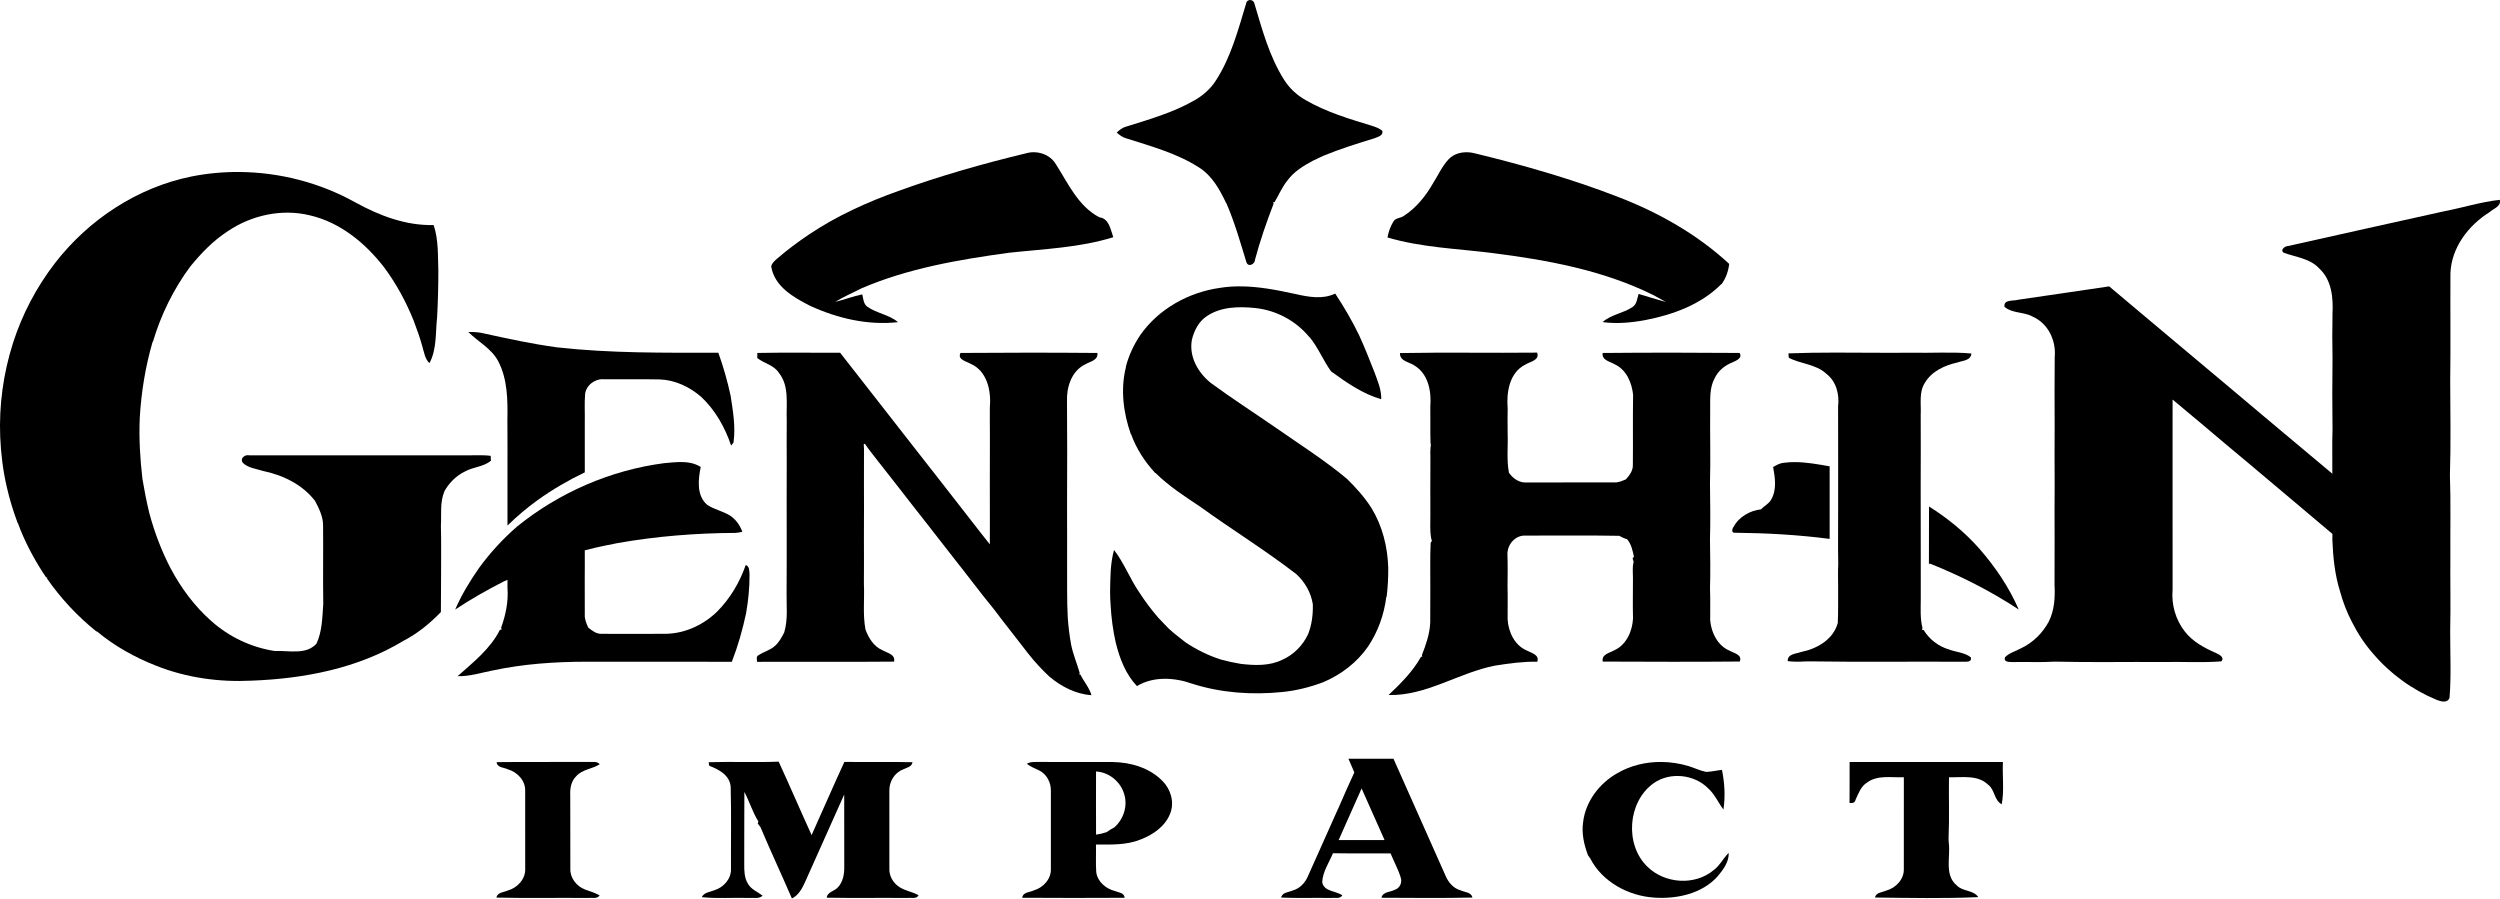
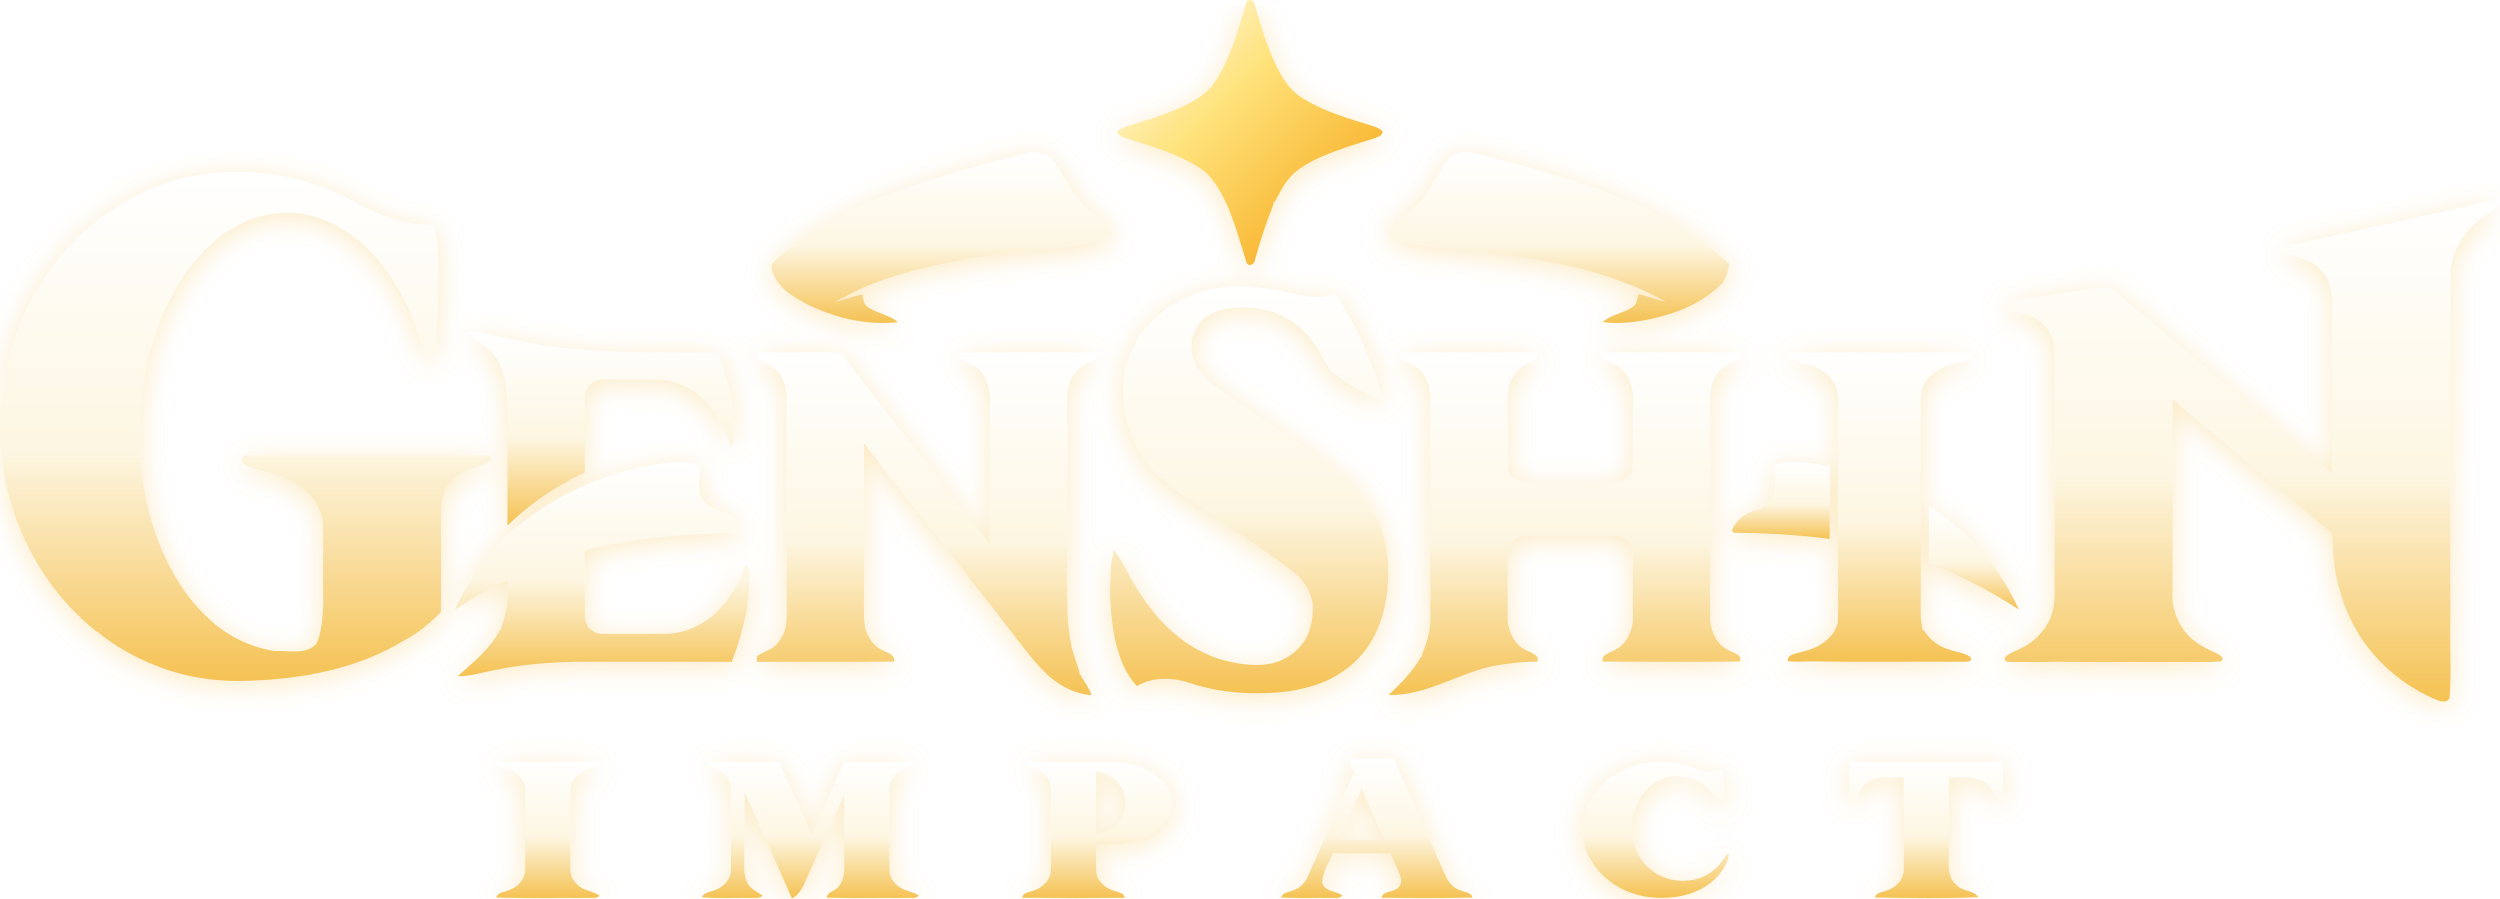
<svg xmlns="http://www.w3.org/2000/svg" version="1.1" viewBox="0 0 1120.9 402.85">
-   <path d="m463.85 68.253c-1.294-0.039-2.597 0.123-3.85 0.495-19.34 4.65-38.51 10.111-57.22 16.881-13.98 5-27.621 11.159-39.971 19.449-5.02 3.38-9.889 6.981-14.459 10.951-1.08 0.95-2.269 1.95-2.569 3.45 1.46 9.02 10.05 13.88 17.47 17.65 12.19 5.61 25.929 8.83 39.369 7.31-4-3.4-9.56-3.939-13.79-6.949-1.72-1.29-1.759-3.611-2.219-5.5-4.13 0.82-8.051 2.4-12.141 3.35 3.77-2.32 7.87-4.03 11.791-6.07 20.96-8.99 43.619-12.86 66.089-15.94 15.66-1.71 31.65-2.25 46.8-6.98-1.23-3.4-1.85-8.389-6.24-8.919-9.44-4.93-13.959-15.09-19.399-23.67-1.995-3.465-5.78-5.388-9.661-5.505z" />
-   <path d="m657.76 68.266c-2.998-0.046-5.994 0.836-8.139 3.022-3.03 3.16-4.79 7.24-7.11 10.89-3.32 5.78-7.609 11.141-13.289 14.741-1.46 0.96-3.68 0.78-4.55 2.53-1.3 2.14-2.131 4.561-2.581 7.011 15.17 4.52 31.07 4.999 46.68 6.949 24.76 3.12 49.8 7.66 72.36 18.81 1.91 1.04 3.86 2.079 5.77 3.149-4.11-1.06-8.15-2.4-12.22-3.58-0.67 2.04-0.741 4.61-2.741 5.89-4.17 2.81-9.619 3.331-13.399 6.741 6.42 0.86 12.929 0.26 19.269-0.93 12.34-2.4 24.92-6.99 33.93-16.09l0.11 0.04c1.98-2.67 3.06-5.82 3.46-9.11-14.44-13.37-31.899-23.18-50.209-30.19-20.61-7.95-41.89-14.04-63.33-19.27-1.284-0.369-2.649-0.581-4.012-0.602z" />
-   <path d="m560.57 0.001c-0.868-0.032-1.733 0.512-1.893 1.706-3.56 11.73-6.729 23.86-13.449 34.28-2.42 3.84-5.911 6.89-9.851 9.1-9.52 5.44-20.139 8.45-30.539 11.71-1.64 0.43-2.97 1.5-4.15 2.66 1.2 1 2.449 2.02 3.999 2.48 11.18 3.57 22.76 6.691 32.77 13.061 5.93 3.66 9.4 9.96 12.3 16.08h0.089c3.71 8.54 6.24 17.5 8.96 26.38 0.77 2.56 3.841 1.07 3.891-1.04 2.28-8.52 5.159-16.851 8.329-25.061l-0.22-0.589 0.69-0.201c1.88-3.22 3.36-6.69 5.72-9.62 2.89-3.99 7.17-6.59 11.43-8.88 1.55-0.74 3.12-1.48 4.69-2.21 7.45-3.09 15.159-5.47 22.859-7.84 1.52-0.67 4.051-1.13 3.611-3.34-1.4-1.17-3.14-1.79-4.84-2.32-10.12-3.09-20.39-6.15-29.59-11.48-3.95-2.24-7.351-5.401-9.731-9.261-6.52-10.34-9.709-22.27-13.169-33.86-0.17-1.115-1.041-1.724-1.909-1.756z" />
-   <path d="m107.16 77.111c-7.121-0.043-14.244 0.617-21.233 2.007-24.27 4.88-46.151 19.311-61.241 38.801-8.34 10.82-14.8 23.08-18.93 36.1-4.29 13.52-6.23 27.79-5.66 41.96 0.33 7.53 1.24 15.04 2.95 22.38 1.25 5.51 2.9 10.92 4.9 16.21l0.11 0.05c2.86 7.86 6.8 15.3 11.32 22.32 0.67 0.66 1.001 2.21 2.101 2.18l-0.5 0.12c6.18 8.98 13.72 17.001 22.2 23.861l0.29 0.01c7.91 6.57 17.02 11.66 26.59 15.4 13.54 5.38 28.25 7.409 42.76 6.669 23.57-0.88 47.75-5.51 68.12-17.89 6.24-3.22 11.86-7.8 16.74-12.87 0.03-5.02 0.029-10.04 0.079-15.05-0.01-7.88 0.131-15.759-0.069-23.629 0.3-5.15-0.511-10.51 1.569-15.4l-0.18 0.239c2.11-3.95 5.421-7.27 9.461-9.22 3.67-2.02 8.31-2.05 11.58-4.78-0.03-0.55-0.1-1.65-0.13-2.2-2.72-0.38-5.46-0.23-8.19-0.24-33.32 0.02-66.639-0.01-99.959 0.021-1.98-0.51-4.461 1.34-2.931 3.39 2.36 2.28 5.911 2.6 8.921 3.58 9 1.87 17.75 6.061 23.44 13.481 1.79 3.42 3.589 7.009 3.589 10.969 0.12 11.73-0.099 23.451 0.081 35.181-0.43 6.02-0.46 12.269-3.05 17.849-4.72 5.17-12.43 2.97-18.59 3.29-10.62-1.58-20.62-6.36-28.62-13.5-7.44-6.59-13.44-14.689-18.11-23.439-4.16-7.94-7.33-16.361-9.65-25.011-1.22-5.04-2.2-10.13-3.06-15.24-1.06-9.12-1.599-18.3-1.189-27.47 0.67-11.52 2.55-22.96 5.77-34.04l0.139-9e-3c3.59-12.09 9.23-23.57 16.74-33.71 4.86-5.94 10.241-11.55 16.711-15.75 10.65-7.23 24.26-10.271 36.87-7.191 13.61 3.13 24.9 12.441 33.29 23.281 5.45 7.31 9.819 15.37 13.229 23.81 1.5 3.94 2.921 7.91 4.021 11.99 0.76 2.49 1.089 5.331 3.119 7.191 3.35-6.26 2.65-13.661 3.42-20.511 0.38-6.88 0.551-13.77 0.561-20.65-0.25-6.93 0.129-14.09-2.111-20.75-12.44 0.32-24.25-4.2-35-10.09-15.884-8.884-34.069-13.588-52.267-13.698z" />
-   <path d="m211.68 148.84c-0.573-0.01-1.146-4e-3 -1.718 0.016 4.42 4.39 10.399 7.39 13.409 13.09 4.26 8.12 4.281 17.59 4.121 26.53 0.11 7.58 0.01 15.16 0.04 22.74 0.02 8.15 0 16.289 0 24.429 4.22-4.14 8.75-7.979 13.55-11.439 6.65-4.77 13.74-8.89 21.12-12.42-0.01-7.45-9e-3 -14.9-9e-3 -22.34 0.1-4.26-0.201-8.529 0.139-12.779 0.5-4 4.46-6.951 8.44-6.621 8.31 0.03 16.62-0.08 24.93 0.07 6.93 0.21 13.43 3.32 18.63 7.769 6.34 5.94 10.71 13.681 13.46 21.861 0.27-0.32 0.81-0.981 1.08-1.301 0.99-6.95-0.21-14.05-1.28-20.94-1.4-6.57-3.26-13.039-5.519-19.359-24.15 0.02-48.38 0.27-72.42-2.42-11.05-1.5-21.969-3.871-32.859-6.271-1.68-0.405-3.394-0.584-5.112-0.615z" />
-   <path d="m305.15 207.16c-2.469 8e-3 -4.972 0.304-7.348 0.501-24.07 3.13-47.22 13.21-66.06 28.5-6.33 5.53-12.06 11.741-17 18.551-4.09 5.87-7.82 12.02-10.67 18.59 6.95-4.61 14.21-8.73 21.64-12.53 0.6-0.27 1.21-0.54 1.83-0.8-0.01 1.21-0.01 2.42-0.01 3.64 0.48 6.14-0.82 12.169-2.87 17.899l0.28 0.671-0.829 0.249c-4.28 8.55-11.97 14.501-18.93 20.741 5.32 0.16 10.42-1.54 15.59-2.53 13.82-2.96 27.979-3.951 42.089-3.951 21.75 0.02 43.51-0.039 65.26 0.031 2.75-7.06 4.81-14.371 6.4-21.771 1-5.75 1.58-11.58 1.54-17.41-0.14-1.49 0.06-3.66-1.71-4.21-2.7 7.83-7.051 15.099-12.901 20.969-6.09 5.88-14.249 9.69-22.759 9.87-9.65 0.06-19.299 0.05-28.939 0.01-2.39 0.12-4.291-1.44-6.041-2.83-0.78-1.84-1.649-3.72-1.519-5.76-0.04-5.2 0.019-10.39-0.021-15.58 0.06-4.42 0.011-8.839 0.021-13.25 1.54-0.4 3.079-0.79 4.629-1.17 3.36-0.75 6.741-1.451 10.131-2.101 17.44-3.09 35.159-4.47 52.859-4.56 1.02-0.07 2.021-0.24 3.021-0.5-1.08-2.98-2.97-5.64-5.66-7.37-3.21-1.89-6.99-2.651-10.09-4.711-4.87-4.16-4.039-11.359-2.909-16.969-2.728-1.766-5.849-2.233-9.023-2.222z" />
-   <path d="m461.34 158.12c-10.232-1e-3 -20.464 0.041-30.694 0.126-1.54 3.02 2.749 3.77 4.589 4.89 7.35 3.2 9.239 12.101 8.569 19.351 0.03 4.56-0.049 9.12 0.031 13.68-0.01 12.31-0.07 24.619-0.021 36.929 0.03 3.66 0.01 7.321-0.01 10.98-1.53-1.94-3.059-3.89-4.589-5.83-5.95-7.75-12.06-15.39-18.02-23.13-3.71-4.71-7.4-9.439-11.08-14.159-3.41-4.37-6.829-8.721-10.219-13.091-7.72-9.92-15.49-19.79-23.21-29.71-12.37 0.05-24.751-0.149-37.121 0.091l-0.04 2.279c3.04 2.43 7.411 3.11 9.661 6.59 4.86 6.04 3.24 14.131 3.56 21.261-0.01 6.36-0.09 12.709-0.01 19.059-0.05 5.7 0.011 11.411-0.029 17.111 0.04 5.56-0.011 11.129 0.019 16.689-0.04 8.12 0.05 16.24-0.05 24.36-0.11 5.99 0.699 12.13-1.06 17.96-1.17 2.26-2.389 4.61-4.409 6.24-2.1 1.81-4.88 2.479-7.17 3.999-1.14 0.58-0.63 1.97-0.59 2.95 20.47-0.1 40.951 0.1 61.421-0.1 0.68-3.24-3.011-3.86-5.111-5.06-3.96-1.67-6.33-5.53-7.73-9.41-1.25-6.77-0.36-13.681-0.69-20.511 0.08-6.9 0.01-13.8 0.01-20.7 0.06-4.43-0.03-8.861 0.04-13.291-0.03-3.74-0.019-7.479-0.029-11.209 0.04-5.07-0.019-10.141 0.021-15.211l-0.12-2.039c0.13-0.06 0.38-0.191 0.5-0.261 2.02 2.98 4.33 5.75 6.52 8.6 2.54 3.21 5.031 6.461 7.581 9.661 4.66 5.98 9.29 11.979 14 17.919 3.93 5.09 7.879 10.17 11.859 15.22 6.03 7.56 11.79 15.371 17.94 22.831 5.01 6.71 10.29 13.209 15.36 19.869 2.88 3.67 6.05 7.111 9.47 10.291 5.31 4.49 11.86 7.88 18.88 8.35-0.96-3.37-3.38-6.031-4.89-9.141l-0.681-0.289 0.34-0.401c-1.24-4.35-3.06-8.539-3.92-12.999-0.69-3.91-1.199-7.86-1.469-11.82-0.44-7.92-0.23-15.861-0.3-23.791 0.04-8.79-0.011-17.58-0.021-26.38 0.11-8.21 0.06-41.59-0.029-46.9-0.25-6.38 2.04-13.69 8.2-16.62 2.15-1.28 5.84-1.799 5.44-5.099-10.23-0.09-20.463-0.135-30.696-0.136z" />
-   <path d="m555.47 128.39c-2.848 0.017-5.696 0.226-8.539 0.686-13.99 1.98-27.37 9.37-35.58 21.01-2.99 4.41-5.26 9.28-6.59 14.43l0.05 0.11c-2.48 9.91-1.17 20.45 2.2 29.99l0.11 0.021c2.34 6.49 6.14 12.39 10.83 17.44l0.151-0.01c5.96 5.9 13.09 10.52 20.03 15.13 14.22 10.28 29.19 19.5 43.09 30.22 3.87 3.58 6.599 8.3 7.399 13.54 0.11 4.54-0.429 9.09-2.099 13.33-2.33 5.01-6.38 9.181-11.43 11.451-5.81 2.92-12.48 2.659-18.76 1.919-2.99-0.49-5.949-1.139-8.859-1.929-5.73-1.8-11.12-4.5-16.09-7.83-1.72-1.34-3.42-2.68-5.09-4.05l-2.36-2.08c-1.53-1.57-3.05-3.14-4.55-4.74-3.13-3.62-6-7.45-8.6-11.47-4.18-6.07-6.781-13.14-11.291-18.98-1.72 6.14-1.669 12.59-1.77 18.91 0.04 1.93 0.04 3.869 0.23 5.799 0.31 5.69 1.06 11.36 2.32 16.92 1.75 7.03 4.419 14.081 9.489 19.411 7.41-4.49 16.831-3.881 24.741-1.081 12.98 4.16 26.85 5.101 40.37 3.741 6.28-0.61 12.43-2.17 18.34-4.38 8.01-3.36 15.15-8.801 20.13-15.961 4.48-6.66 7.26-14.43 8.229-22.38l0.13 0.081c0.57-4.37 0.75-8.781 0.73-13.181-0.29-9.36-2.639-18.73-7.579-26.75-3.06-4.82-6.9-9.06-10.96-13.04-10.05-8.4-21.161-15.4-31.881-22.9-9.73-6.72-19.689-13.11-29.209-20.13-5.69-4.6-9.75-11.71-8.42-19.23 0.98-4.14 3.019-8.21 6.659-10.62 6.33-4.32 14.46-4.439 21.81-3.669 9.39 0.99 18.25 5.739 24.23 13.059l0.1-9e-3c3.87 4.7 6.09 10.479 9.64 15.359 6.9 5.01 14.191 10.1 22.471 12.47 0.13-4.18-1.57-8.05-2.96-11.89-2.2-5.66-4.45-11.31-6.97-16.83-3.12-6.46-6.771-12.66-10.701-18.65-5.63 2.71-11.959 1.531-17.779 0.211-8.332-1.823-16.869-3.499-25.412-3.447z" />
-   <path d="m689.19 158.1c-20.5 0.22-41-0.189-61.49 0.201-0.19 3.75 4.3 3.969 6.64 5.689 6.08 3.75 7.489 11.551 6.96 18.161 0.08 5.49-0.089 10.979 0.091 16.479l0.149 0.63c-0.27 2.18-0.289 4.39-0.199 6.59-0.03 8.45-0.07 16.899-0.021 25.359-0.02 3.43-0.22 6.87 0.34 10.291l-0.081-0.661c0.1 0.44 0.301 1.31 0.401 1.75-0.13 0.18-0.39 0.56-0.53 0.75-0.34 6.88-0.081 13.78-0.151 20.67 0.01 5.02 4.5e-4 10.049-0.04 15.089-0.21 5.11-1.92 9.92-3.74 14.64l0.199 0.661-0.609 0.1c-3.69 6.62-9.08 11.96-14.53 17.12 16.97 0.42 31.44-10.019 47.71-13.179 6.27-1.02 12.579-1.851 18.959-1.75 1.12-3.15-2.73-3.96-4.79-5.06-5.39-2.35-8.179-8.311-8.499-13.931-0.03-4.97 0.099-9.939-0.041-14.899 0.07-4.86 0.12-9.731-0.05-14.581 0.1-4.23 3.54-8.23 7.95-8.08 14.06 0.02 28.12-0.159 42.17 0.101 1.11 0.6 2.251 1.19 3.501 1.5 1.95 2.23 2.51 5.09 3.11 7.9l-0.611 0.64c0.12 0.42 0.361 1.279 0.481 1.699-0.67 2.29-0.299 4.72-0.319 7.08 0.01 6.07-0.131 12.15 0.029 18.23-0.28 5.68-2.93 11.78-8.35 14.25-2.14 1.23-5.871 1.8-5.231 5.09 20.47 0.08 40.961 0.161 61.431-0.029 1.3-3.02-2.57-3.731-4.46-4.821-5.4-2.21-8.271-8.01-8.79-13.56 0-4.81 0.091-9.63-0.079-14.43 0.21-7.32 0.12-14.66-0.011-21.97 0.24-8.31 0.11-16.639 0-24.939 0.32-11.26-0.05-22.521 0.089-33.781 0.01-4.56-0.26-9.39 2.02-13.54 1.57-3.35 4.571-5.77 7.991-7.09 1.59-0.76 4.63-1.89 3.17-4.22-20.46-0.17-40.94-0.18-61.4 0.01-0.45 3.3 3.321 3.819 5.461 5.109 5.22 2.42 7.629 8.24 8.199 13.66-0.18 10.44 1.5e-4 20.89-0.11 31.33 0.12 2.59-1.45 4.721-3.1 6.551-1.65 0.68-3.32 1.48-5.14 1.39-13.04 0.02-26.07-1e-3 -39.11 9e-3 -3.39 0.35-6.37-1.669-8.21-4.359-1.12-5.85-0.35-11.839-0.58-17.739-0.01-2.06-0.019-4.111-0.04-6.151 0.03-1.66 0.03-3.32 0.05-4.97-0.61-7.15 0.75-15.979 7.83-19.569 2.1-1.37 6.66-1.941 5.38-5.421z" />
-   <path d="m804.93 207.19c-1.722-0.012-3.442 0.078-5.159 0.308-1.76 0.15-3.291 1.04-4.771 1.9 0.88 4.79 1.711 10.19-0.889 14.61-1.02 1.93-3.161 2.8-4.541 4.37-4.71 0.45-9.919 3.321-12.249 7.761-0.71 0.85-1.211 2.9 0.539 2.72 14.19 0.14 28.39 0.92 42.48 2.76-0.02-1.91-0.01-3.81 0-5.7 0-3.28-0.01-6.55 0-9.81 0-5.68-0.02-11.35 0-17.02-5.077-0.9-10.245-1.862-15.41-1.898z" />
-   <path d="m864.89 227.09c-0.02 8.69-0.051 17.38-0.041 26.07l0.3-0.541c13.95 5.58 27.41 12.4 39.97 20.66-4.34-9.97-10.49-19.09-17.64-27.25-6.53-7.41-14.249-13.699-22.589-18.939z" />
-   <path d="m822.44 158.09c-6.865 7e-3 -13.725 0.087-20.572 0.353 0.03 0.49 0.1 1.461 0.13 1.941 5.38 2.86 12.17 2.819 16.83 7.189 4.5 3.42 5.95 9.26 5.3 14.66 0.09 14.98-0.029 29.96 0.02 44.94 0.05 8.53-0.14 17.061 0.05 25.591-0.18 3.47-0.06 6.939-0.05 10.419-0.05 5.37 0.09 10.749-0.16 16.119-2 7.42-9.331 11.611-16.421 13.011-2.25 0.83-6.209 0.85-6.029 4.11 2.48 0.3 5 0.329 7.51 0.149 0.67-0.01 2.019-0.03 2.689-0.04 22.68 0.36 45.37 0.03 68.06 0.17 1.47-0.09 4.471 0.449 3.831-1.991-2.77-2.2-6.55-2.28-9.76-3.499-4.71-1.41-8.82-4.52-11.36-8.71l-0.779-0.16 0.239-0.76c-1.11-4.3-0.779-8.75-0.769-13.14-0.01-7.3-0.041-14.601-0.011-21.901-0.01-9.53 0.019-19.049-0.031-28.569 0.08-10.68 0.02-21.361 0.011-32.041 0.26-4.78-0.879-10.03 1.871-14.3 3.08-5.23 8.969-7.86 14.679-9.13 2.27-0.84 6.001-0.839 6.161-4.009-9.01-0.79-18.08-0.14-27.11-0.35-11.431 0.125-22.887-0.066-34.329-0.054z" />
-   <path d="m1120.8 89.599c-8.61 0.94-16.959 3.63-25.469 5.24-23.17 5.18-46.37 10.25-69.53 15.48-1.34-0.01-3.68 1.849-1.829 3.009 5.42 2.01 11.77 2.521 15.91 7.071 5.6 5.16 6.269 13.139 5.919 20.279-0.15 6.7-0.1 13.411 0.01 20.111-0.15 10.65-0.13 21.31 0 31.97-0.24 6.54-0.01 13.089-0.089 19.639-10.14-8.48-20.241-17.019-30.401-25.479-10.45-8.85-20.979-17.61-31.459-26.43-12.71-10.72-25.5-21.35-38.19-32.09-13.6 1.97-27.18 4.06-40.79 5.99-2.13 0.68-6.57-0.28-6.17 3.13 3.43 3.07 8.73 2.23 12.68 4.46 6.95 3.03 10.57 10.809 9.86 18.149-0.09 10.28-0.089 20.571-0.029 30.851-0.02 8.71-0.09 17.429 0 26.139-0.05 8.01-0.07 16.021-0.02 24.031-0.03 7.04-0.031 14.08-0.031 21.13 0.3 5.6-0.05 11.349-2.6 16.459-2.8 5.16-7.139 9.48-12.489 11.96-2.35 1.32-5.18 1.98-7.08 3.959-0.93 2.43 2.309 2.121 3.779 2.181 6.08-0.13 12.181 0.2 18.261-0.18h0.57c16.02 0.38 32.07 0.05 48.11 0.16 8.74-0.19 17.52 0.38 26.24-0.29 1.63-1.87-1.07-3.11-2.43-3.76-5.18-2.26-10.319-5-13.879-9.53-4.2-5.32-6.15-12.139-5.55-18.889 0.01-5.43-0.02-10.871 0-16.311 0.01-9.62-0.011-19.249-0.011-28.879 0.01-8.09 0.03-16.179 0-24.259 0.03-5.26-0.01-10.51 0.011-15.76 4.36 3.6 8.62 7.299 13 10.869 6.86 5.81 13.72 11.621 20.65 17.351 12.64 10.72 25.4 21.289 38.01 32.029 0 0.69-0.011 2.071-0.02 2.761 0.31 7.77 1.11 15.63 3.46 23.07 1.27 4.71 3.04 9.289 5.3 13.629 2.56 5.09 5.701 9.91 9.481 14.19 7.68 9.08 17.61 16.261 28.61 20.791 1.85 0.74 4.841 1.521 5.681-1.009 0.81-9.97 0.25-20.021 0.29-30.021 0.26-11.14-0.021-22.291 0.079-33.431-0.09-12.08 0.231-24.179-0.199-36.239 0.46-14.1 0.159-28.24 0.129-42.35 0.22-16.07 0-32.151 0.101-48.221 0.39-11.51 8.1-21.579 17.61-27.489 1.7-1.56 5.279-2.6 4.519-5.47z" />
-   <path d="m263.8 341.62c-13.71 0.1-27.421-0.079-41.121 0.091 0.18 2.53 3.241 2.33 5.001 3.22 4.21 1.18 7.9 5.001 7.79 9.551 0.03 11.69 0.02 23.38 0.01 35.07 0.17 4.6-3.511 8.529-7.781 9.709-1.82 0.86-4.69 0.72-5.12 3.19 13.74 0.32 27.49 0.02 41.24 0.16 1.67-0.24 3.941 0.581 5.04-1.169-2.1-1.16-4.4-1.831-6.63-2.651-3.73-1.45-6.66-5.149-6.51-9.249-0.06-11.01 0.029-22.021-0.041-33.031-0.16-3.03 0.39-6.27 2.66-8.47 2.74-3.14 7.22-3.209 10.55-5.389-1.28-1.52-3.399-0.861-5.089-1.031z" />
-   <path d="m349.12 341.49c-10.46 0.42-20.94-0.071-31.4 0.249l0.28 1.601c4.28 1.65 9.111 4.139 9.601 9.309 0.34 12.3 0.069 24.62 0.139 36.93 0.17 4.46-3.329 8.32-7.449 9.57-1.97 0.85-4.621 0.891-5.631 3.101 7.01 0.73 14.091 0.129 21.141 0.349 2.02-0.19 4.46 0.561 6.11-0.989-2.24-1.82-5.291-2.861-6.671-5.561-1.51-2.56-1.57-5.62-1.55-8.49 0.07-10.84-0.06-21.67 0.06-32.5 2.29 4.32 3.67 9.131 6.28 13.261l-0.29 0.899c0.31 0.41 0.92 1.231 1.23 1.641 4.51 10.74 9.49 21.279 14.09 31.989 2.92-1.43 4.54-4.38 5.83-7.22 5.87-13.13 11.709-26.28 17.619-39.4 0.03 10.77-0.019 21.54 0.021 32.31 0.08 3.4-0.58 7.13-3.12 9.58-1.57 1.52-4.46 1.85-4.769 4.37 12.05 0.22 24.11 0.01 36.16 0.12 1.67-0.27 4.03 0.65 5.07-1.2-3.06-1.79-6.85-2.059-9.59-4.409-2.19-1.8-3.61-4.561-3.52-7.411-0.03-11.7-0.039-23.4-9e-3 -35.09-0.09-4 2.289-8.039 6.089-9.479 1.6-0.86 3.99-1.101 4.29-3.281-10.18-0.22-20.371 0.011-30.551-0.129-5.01 10.89-9.77 21.89-14.689 32.81-4.99-10.94-9.73-22.01-14.77-32.93z" />
-   <path d="m464.41 341.63c-1.399-5e-3 -2.806 0.048-4.021 0.82 1.63 1.29 3.57 2.05 5.44 2.93 3.42 1.6 5.419 5.441 5.339 9.151 0.03 11.66 0.01 23.33 0 35 0.19 4.56-3.419 8.46-7.629 9.68-1.83 0.92-4.91 0.711-5.2 3.311 15.3 0.1 30.599 0.1 45.899 0.01-0.16-2.33-2.69-2.321-4.34-3.031-4.05-1.02-7.859-4.179-8.389-8.499-0.27-4.11-0.03-8.231-0.12-12.341 6.76 0 13.799 0.331 20.169-2.329 5.6-2.17 11.09-6.011 13.21-11.861 1.86-4.97 0.08-10.679-3.58-14.339-5.77-5.9-14.269-8.37-22.349-8.47-11.01-0.05-22.031 0.029-33.041-0.031-0.458 0.01-0.922 2e-3 -1.389 0zm27.009 4.27c5.83 0.33 11.011 4.55 12.621 10.14 1.67 5.28-0.28 11.291-4.4 14.911-1.24 0.61-2.371 1.381-3.501 2.161-1.54 0.52-3.11 0.889-4.71 1.119-0.05-9.45-0.03-18.89-0.01-28.33z" />
-   <path d="m604.58 340.19c0.89 2.03 1.79 4.07 2.65 6.13-2.36 5.11-4.66 10.24-6.87 15.41-0.44 0.97-0.89 1.93-1.33 2.9-4.27 9.49-8.44 19.02-12.73 28.5-1.26 2.83-3.591 5.25-6.621 6.1-1.86 0.86-4.719 0.749-5.259 3.209 7.45 0.32 14.92 0.04 22.37 0.17 1.68-0.24 3.96 0.591 5.06-1.169-2.89-2.08-8.271-1.631-9.021-5.881 0.2-4.7 3.061-8.749 4.811-12.999 8.61 0.14 17.22-0.011 25.84 0.079 1.48 3.65 3.45 7.12 4.57 10.91 0.74 2.23-0.509 4.8-2.799 5.44-2.01 1.07-5.291 0.79-5.851 3.53 13.6 0.05 27.211 0.219 40.811-0.091-0.59-2.45-3.461-2.36-5.331-3.23-3.36-0.91-5.67-3.79-6.91-6.91-7.71-17.37-15.46-34.73-23.19-52.1-6.74-0.01-13.47-0.01-20.2 0zm5.909 13.32c3.43 7.72 6.881 15.42 10.301 23.15h-20.6c3.42-7.72 6.849-15.44 10.299-23.15z" />
-   <path d="m744.75 341.63c-6.877-0.035-13.746 1.595-19.708 5.095-7.94 4.52-14.1 12.56-15.22 21.76-0.79 5.1 0.38 10.22 2.169 14.979 0.23 0.33 0.711 0.99 0.951 1.32 5.41 10.63 17.199 16.941 28.859 17.681 10.14 0.66 21.351-1.741 28.371-9.601 2.45-2.97 5.079-6.429 4.909-10.479-2.46 2.42-3.959 5.679-6.769 7.759-8.38 7.04-21.901 6.08-29.621-1.5-10.35-9.89-8.93-29.169 2.7-37.459 7.32-5.18 18.211-4.06 24.491 2.289 2.95 2.65 4.511 6.37 6.831 9.52 0.91-5.9 0.52-11.971-0.64-17.801-2.38 0.2-4.71 0.841-7.1 0.901-2.78-0.55-5.34-1.85-8.03-2.65-3.938-1.174-8.066-1.794-12.192-1.815z" />
-   <path d="m829.29 341.64c-0.02 6.13 0.029 12.251-0.031 18.381 1.2 0.12 2.401 9e-3 2.691-1.421 1.31-2.84 2.399-6.029 5.209-7.769 4.76-3.48 10.96-2.1 16.45-2.35-0.01 13.7 0.019 27.389-0.011 41.089 0.17 4.65-3.599 8.59-7.909 9.74-1.78 0.81-4.53 0.761-5.03 3.101 15.42 0.18 30.899 0.51 46.299-0.17-2.1-3.28-6.96-2.441-9.59-5.231-5.85-4.81-2.649-13.079-3.659-19.519-0.01-0.45-0.03-1.34-0.05-1.79 0.41-9.06 0.05-18.15 0.18-27.22 5.92 0.18 12.9-1.22 17.6 3.39 3.01 2.22 2.62 7.02 6.06 8.72 1.17-6.22 0.23-12.651 0.52-18.951-22.91-0.01-45.82 0.01-68.73 0z" />
+   <defs>
+     <linearGradient id="logoWhiteGold" x1="0%" y1="0%" x2="0%" y2="100%">
+       <stop offset="0%" stop-color="#ffffff" />
+       <stop offset="55%" stop-color="#fdf6e2" />
+       <stop offset="100%" stop-color="#f5c253" />
+     </linearGradient>
+     <linearGradient id="starGold" x1="0%" y1="0%" x2="100%" y2="100%">
+       <stop offset="0%" stop-color="#ffffff" />
+       <stop offset="40%" stop-color="#ffe27a" />
+       <stop offset="100%" stop-color="#f59e0b" />
+     </linearGradient>
+     <filter id="glow" x="-10%" y="-10%" width="120%" height="120%">
+       <feDropShadow dx="0" dy="2" stdDeviation="6" flood-color="#f5c253" flood-opacity="0.35" />
+     </filter>
+   </defs>
+   <g fill="url(#logoWhiteGold)" filter="url(#glow)">
+     <path d="m463.85 68.253c-1.294-0.039-2.597 0.123-3.85 0.495-19.34 4.65-38.51 10.111-57.22 16.881-13.98 5-27.621 11.159-39.971 19.449-5.02 3.38-9.889 6.981-14.459 10.951-1.08 0.95-2.269 1.95-2.569 3.45 1.46 9.02 10.05 13.88 17.47 17.65 12.19 5.61 25.929 8.83 39.369 7.31-4-3.4-9.56-3.939-13.79-6.949-1.72-1.29-1.759-3.611-2.219-5.5-4.13 0.82-8.051 2.4-12.141 3.35 3.77-2.32 7.87-4.03 11.791-6.07 20.96-8.99 43.619-12.86 66.089-15.94 15.66-1.71 31.65-2.25 46.8-6.98-1.23-3.4-1.85-8.389-6.24-8.919-9.44-4.93-13.959-15.09-19.399-23.67-1.995-3.465-5.78-5.388-9.661-5.505z" />
+     <path d="m657.76 68.266c-2.998-0.046-5.994 0.836-8.139 3.022-3.03 3.16-4.79 7.24-7.11 10.89-3.32 5.78-7.609 11.141-13.289 14.741-1.46 0.96-3.68 0.78-4.55 2.53-1.3 2.14-2.131 4.561-2.581 7.011 15.17 4.52 31.07 4.999 46.68 6.949 24.76 3.12 49.8 7.66 72.36 18.81 1.91 1.04 3.86 2.079 5.77 3.149-4.11-1.06-8.15-2.4-12.22-3.58-0.67 2.04-0.741 4.61-2.741 5.89-4.17 2.81-9.619 3.331-13.399 6.741 6.42 0.86 12.929 0.26 19.269-0.93 12.34-2.4 24.92-6.99 33.93-16.09l0.11 0.04c1.98-2.67 3.06-5.82 3.46-9.11-14.44-13.37-31.899-23.18-50.209-30.19-20.61-7.95-41.89-14.04-63.33-19.27-1.284-0.369-2.649-0.581-4.012-0.602z" />
+     <path fill="url(#starGold)" d="m560.57 0.001c-0.868-0.032-1.733 0.512-1.893 1.706-3.56 11.73-6.729 23.86-13.449 34.28-2.42 3.84-5.911 6.89-9.851 9.1-9.52 5.44-20.139 8.45-30.539 11.71-1.64 0.43-2.97 1.5-4.15 2.66 1.2 1 2.449 2.02 3.999 2.48 11.18 3.57 22.76 6.691 32.77 13.061 5.93 3.66 9.4 9.96 12.3 16.08h0.089c3.71 8.54 6.24 17.5 8.96 26.38 0.77 2.56 3.841 1.07 3.891-1.04 2.28-8.52 5.159-16.851 8.329-25.061l-0.22-0.589 0.69-0.201c1.88-3.22 3.36-6.69 5.72-9.62 2.89-3.99 7.17-6.59 11.43-8.88 1.55-0.74 3.12-1.48 4.69-2.21 7.45-3.09 15.159-5.47 22.859-7.84 1.52-0.67 4.051-1.13 3.611-3.34-1.4-1.17-3.14-1.79-4.84-2.32-10.12-3.09-20.39-6.15-29.59-11.48-3.95-2.24-7.351-5.401-9.731-9.261-6.52-10.34-9.709-22.27-13.169-33.86-0.17-1.115-1.041-1.724-1.909-1.756z" />
+     <path d="m107.16 77.111c-7.121-0.043-14.244 0.617-21.233 2.007-24.27 4.88-46.151 19.311-61.241 38.801-8.34 10.82-14.8 23.08-18.93 36.1-4.29 13.52-6.23 27.79-5.66 41.96 0.33 7.53 1.24 15.04 2.95 22.38 1.25 5.51 2.9 10.92 4.9 16.21l0.11 0.05c2.86 7.86 6.8 15.3 11.32 22.32 0.67 0.66 1.001 2.21 2.101 2.18l-0.5 0.12c6.18 8.98 13.72 17.001 22.2 23.861l0.29 0.01c7.91 6.57 17.02 11.66 26.59 15.4 13.54 5.38 28.25 7.409 42.76 6.669 23.57-0.88 47.75-5.51 68.12-17.89 6.24-3.22 11.86-7.8 16.74-12.87 0.03-5.02 0.029-10.04 0.079-15.05-0.01-7.88 0.131-15.759-0.069-23.629 0.3-5.15-0.511-10.51 1.569-15.4l-0.18 0.239c2.11-3.95 5.421-7.27 9.461-9.22 3.67-2.02 8.31-2.05 11.58-4.78-0.03-0.55-0.1-1.65-0.13-2.2-2.72-0.38-5.46-0.23-8.19-0.24-33.32 0.02-66.639-0.01-99.959 0.021-1.98-0.51-4.461 1.34-2.931 3.39 2.36 2.28 5.911 2.6 8.921 3.58 9 1.87 17.75 6.061 23.44 13.481 1.79 3.42 3.589 7.009 3.589 10.969 0.12 11.73-0.099 23.451 0.081 35.181-0.43 6.02-0.46 12.269-3.05 17.849-4.72 5.17-12.43 2.97-18.59 3.29-10.62-1.58-20.62-6.36-28.62-13.5-7.44-6.59-13.44-14.689-18.11-23.439-4.16-7.94-7.33-16.361-9.65-25.011-1.22-5.04-2.2-10.13-3.06-15.24-1.06-9.12-1.599-18.3-1.189-27.47 0.67-11.52 2.55-22.96 5.77-34.04l0.139-9e-3c3.59-12.09 9.23-23.57 16.74-33.71 4.86-5.94 10.241-11.55 16.711-15.75 10.65-7.23 24.26-10.271 36.87-7.191 13.61 3.13 24.9 12.441 33.29 23.281 5.45 7.31 9.819 15.37 13.229 23.81 1.5 3.94 2.921 7.91 4.021 11.99 0.76 2.49 1.089 5.331 3.119 7.191 3.35-6.26 2.65-13.661 3.42-20.511 0.38-6.88 0.551-13.77 0.561-20.65-0.25-6.93 0.129-14.09-2.111-20.75-12.44 0.32-24.25-4.2-35-10.09-15.884-8.884-34.069-13.588-52.267-13.698z" />
+     <path d="m211.68 148.84c-0.573-0.01-1.146-4e-3 -1.718 0.016 4.42 4.39 10.399 7.39 13.409 13.09 4.26 8.12 4.281 17.59 4.121 26.53 0.11 7.58 0.01 15.16 0.04 22.74 0.02 8.15 0 16.289 0 24.429 4.22-4.14 8.75-7.979 13.55-11.439 6.65-4.77 13.74-8.89 21.12-12.42-0.01-7.45-9e-3 -14.9-9e-3 -22.34 0.1-4.26-0.201-8.529 0.139-12.779 0.5-4 4.46-6.951 8.44-6.621 8.31 0.03 16.62-0.08 24.93 0.07 6.93 0.21 13.43 3.32 18.63 7.769 6.34 5.94 10.71 13.681 13.46 21.861 0.27-0.32 0.81-0.981 1.08-1.301 0.99-6.95-0.21-14.05-1.28-20.94-1.4-6.57-3.26-13.039-5.519-19.359-24.15 0.02-48.38 0.27-72.42-2.42-11.05-1.5-21.969-3.871-32.859-6.271-1.68-0.405-3.394-0.584-5.112-0.615z" />
+     <path d="m305.15 207.16c-2.469 8e-3 -4.972 0.304-7.348 0.501-24.07 3.13-47.22 13.21-66.06 28.5-6.33 5.53-12.06 11.741-17 18.551-4.09 5.87-7.82 12.02-10.67 18.59 6.95-4.61 14.21-8.73 21.64-12.53 0.6-0.27 1.21-0.54 1.83-0.8-0.01 1.21-0.01 2.42-0.01 3.64 0.48 6.14-0.82 12.169-2.87 17.899l0.28 0.671-0.829 0.249c-4.28 8.55-11.97 14.501-18.93 20.741 5.32 0.16 10.42-1.54 15.59-2.53 13.82-2.96 27.979-3.951 42.089-3.951 21.75 0.02 43.51-0.039 65.26 0.031 2.75-7.06 4.81-14.371 6.4-21.771 1-5.75 1.58-11.58 1.54-17.41-0.14-1.49 0.06-3.66-1.71-4.21-2.7 7.83-7.051 15.099-12.901 20.969-6.09 5.88-14.249 9.69-22.759 9.87-9.65 0.06-19.299 0.05-28.939 0.01-2.39 0.12-4.291-1.44-6.041-2.83-0.78-1.84-1.649-3.72-1.519-5.76-0.04-5.2 0.019-10.39-0.021-15.58 0.06-4.42 0.011-8.839 0.021-13.25 1.54-0.4 3.079-0.79 4.629-1.17 3.36-0.75 6.741-1.451 10.131-2.101 17.44-3.09 35.159-4.47 52.859-4.56 1.02-0.07 2.021-0.24 3.021-0.5-1.08-2.98-2.97-5.64-5.66-7.37-3.21-1.89-6.99-2.651-10.09-4.711-4.87-4.16-4.039-11.359-2.909-16.969-2.728-1.766-5.849-2.233-9.023-2.222z" />
+     <path d="m461.34 158.12c-10.232-1e-3 -20.464 0.041-30.694 0.126-1.54 3.02 2.749 3.77 4.589 4.89 7.35 3.2 9.239 12.101 8.569 19.351 0.03 4.56-0.049 9.12 0.031 13.68-0.01 12.31-0.07 24.619-0.021 36.929 0.03 3.66 0.01 7.321-0.01 10.98-1.53-1.94-3.059-3.89-4.589-5.83-5.95-7.75-12.06-15.39-18.02-23.13-3.71-4.71-7.4-9.439-11.08-14.159-3.41-4.37-6.829-8.721-10.219-13.091-7.72-9.92-15.49-19.79-23.21-29.71-12.37 0.05-24.751-0.149-37.121 0.091l-0.04 2.279c3.04 2.43 7.411 3.11 9.661 6.59 4.86 6.04 3.24 14.131 3.56 21.261-0.01 6.36-0.09 12.709-0.01 19.059-0.05 5.7 0.011 11.411-0.029 17.111 0.04 5.56-0.011 11.129 0.019 16.689-0.04 8.12 0.05 16.24-0.05 24.36-0.11 5.99 0.699 12.13-1.06 17.96-1.17 2.26-2.389 4.61-4.409 6.24-2.1 1.81-4.88 2.479-7.17 3.999-1.14 0.58-0.63 1.97-0.59 2.95 20.47-0.1 40.951 0.1 61.421-0.1 0.68-3.24-3.011-3.86-5.111-5.06-3.96-1.67-6.33-5.53-7.73-9.41-1.25-6.77-0.36-13.681-0.69-20.511 0.08-6.9 0.01-13.8 0.01-20.7 0.06-4.43-0.03-8.861 0.04-13.291-0.03-3.74-0.019-7.479-0.029-11.209 0.04-5.07-0.019-10.141 0.021-15.211l-0.12-2.039c0.13-0.06 0.38-0.191 0.5-0.261 2.02 2.98 4.33 5.75 6.52 8.6 2.54 3.21 5.031 6.461 7.581 9.661 4.66 5.98 9.29 11.979 14 17.919 3.93 5.09 7.879 10.17 11.859 15.22 6.03 7.56 11.79 15.371 17.94 22.831 5.01 6.71 10.29 13.209 15.36 19.869 2.88 3.67 6.05 7.111 9.47 10.291 5.31 4.49 11.86 7.88 18.88 8.35-0.96-3.37-3.38-6.031-4.89-9.141l-0.681-0.289 0.34-0.401c-1.24-4.35-3.06-8.539-3.92-12.999-0.69-3.91-1.199-7.86-1.469-11.82-0.44-7.92-0.23-15.861-0.3-23.791 0.04-8.79-0.011-17.58-0.021-26.38 0.11-8.21 0.06-41.59-0.029-46.9-0.25-6.38 2.04-13.69 8.2-16.62 2.15-1.28 5.84-1.799 5.44-5.099-10.23-0.09-20.463-0.135-30.696-0.136z" />
+     <path d="m555.47 128.39c-2.848 0.017-5.696 0.226-8.539 0.686-13.99 1.98-27.37 9.37-35.58 21.01-2.99 4.41-5.26 9.28-6.59 14.43l0.05 0.11c-2.48 9.91-1.17 20.45 2.2 29.99l0.11 0.021c2.34 6.49 6.14 12.39 10.83 17.44l0.151-0.01c5.96 5.9 13.09 10.52 20.03 15.13 14.22 10.28 29.19 19.5 43.09 30.22 3.87 3.58 6.599 8.3 7.399 13.54 0.11 4.54-0.429 9.09-2.099 13.33-2.33 5.01-6.38 9.181-11.43 11.451-5.81 2.92-12.48 2.659-18.76 1.919-2.99-0.49-5.949-1.139-8.859-1.929-5.73-1.8-11.12-4.5-16.09-7.83-1.72-1.34-3.42-2.68-5.09-4.05l-2.36-2.08c-1.53-1.57-3.05-3.14-4.55-4.74-3.13-3.62-6-7.45-8.6-11.47-4.18-6.07-6.781-13.14-11.291-18.98-1.72 6.14-1.669 12.59-1.77 18.91 0.04 1.93 0.04 3.869 0.23 5.799 0.31 5.69 1.06 11.36 2.32 16.92 1.75 7.03 4.419 14.081 9.489 19.411 7.41-4.49 16.831-3.881 24.741-1.081 12.98 4.16 26.85 5.101 40.37 3.741 6.28-0.61 12.43-2.17 18.34-4.38 8.01-3.36 15.15-8.801 20.13-15.961 4.48-6.66 7.26-14.43 8.229-22.38l0.13 0.081c0.57-4.37 0.75-8.781 0.73-13.181-0.29-9.36-2.639-18.73-7.579-26.75-3.06-4.82-6.9-9.06-10.96-13.04-10.05-8.4-21.161-15.4-31.881-22.9-9.73-6.72-19.689-13.11-29.209-20.13-5.69-4.6-9.75-11.71-8.42-19.23 0.98-4.14 3.019-8.21 6.659-10.62 6.33-4.32 14.46-4.439 21.81-3.669 9.39 0.99 18.25 5.739 24.23 13.059l0.1-9e-3c3.87 4.7 6.09 10.479 9.64 15.359 6.9 5.01 14.191 10.1 22.471 12.47 0.13-4.18-1.57-8.05-2.96-11.89-2.2-5.66-4.45-11.31-6.97-16.83-3.12-6.46-6.771-12.66-10.701-18.65-5.63 2.71-11.959 1.531-17.779 0.211-8.332-1.823-16.869-3.499-25.412-3.447z" />
+     <path d="m689.19 158.1c-20.5 0.22-41-0.189-61.49 0.201-0.19 3.75 4.3 3.969 6.64 5.689 6.08 3.75 7.489 11.551 6.96 18.161 0.08 5.49-0.089 10.979 0.091 16.479l0.149 0.63c-0.27 2.18-0.289 4.39-0.199 6.59-0.03 8.45-0.07 16.899-0.021 25.359-0.02 3.43-0.22 6.87 0.34 10.291l-0.081-0.661c0.1 0.44 0.301 1.31 0.401 1.75-0.13 0.18-0.39 0.56-0.53 0.75-0.34 6.88-0.081 13.78-0.151 20.67 0.01 5.02 4.5e-4 10.049-0.04 15.089-0.21 5.11-1.92 9.92-3.74 14.64l0.199 0.661-0.609 0.1c-3.69 6.62-9.08 11.96-14.53 17.12 16.97 0.42 31.44-10.019 47.71-13.179 6.27-1.02 12.579-1.851 18.959-1.75 1.12-3.15-2.73-3.96-4.79-5.06-5.39-2.35-8.179-8.311-8.499-13.931-0.03-4.97 0.099-9.939-0.041-14.899 0.07-4.86 0.12-9.731-0.05-14.581 0.1-4.23 3.54-8.23 7.95-8.08 14.06 0.02 28.12-0.159 42.17 0.101 1.11 0.6 2.251 1.19 3.501 1.5 1.95 2.23 2.51 5.09 3.11 7.9l-0.611 0.64c0.12 0.42 0.361 1.279 0.481 1.699-0.67 2.29-0.299 4.72-0.319 7.08 0.01 6.07-0.131 12.15 0.029 18.23-0.28 5.68-2.93 11.78-8.35 14.25-2.14 1.23-5.871 1.8-5.231 5.09 20.47 0.08 40.961 0.161 61.431-0.029 1.3-3.02-2.57-3.731-4.46-4.821-5.4-2.21-8.271-8.01-8.79-13.56 0-4.81 0.091-9.63-0.079-14.43 0.21-7.32 0.12-14.66-0.011-21.97 0.24-8.31 0.11-16.639 0-24.939 0.32-11.26-0.05-22.521 0.089-33.781 0.01-4.56-0.26-9.39 2.02-13.54 1.57-3.35 4.571-5.77 7.991-7.09 1.59-0.76 4.63-1.89 3.17-4.22-20.46-0.17-40.94-0.18-61.4 0.01-0.45 3.3 3.321 3.819 5.461 5.109 5.22 2.42 7.629 8.24 8.199 13.66-0.18 10.44 1.5e-4 20.89-0.11 31.33 0.12 2.59-1.45 4.721-3.1 6.551-1.65 0.68-3.32 1.48-5.14 1.39-13.04 0.02-26.07-1e-3 -39.11 9e-3 -3.39 0.35-6.37-1.669-8.21-4.359-1.12-5.85-0.35-11.839-0.58-17.739-0.01-2.06-0.019-4.111-0.04-6.151 0.03-1.66 0.03-3.32 0.05-4.97-0.61-7.15 0.75-15.979 7.83-19.569 2.1-1.37 6.66-1.941 5.38-5.421z" />
+     <path d="m804.93 207.19c-1.722-0.012-3.442 0.078-5.159 0.308-1.76 0.15-3.291 1.04-4.771 1.9 0.88 4.79 1.711 10.19-0.889 14.61-1.02 1.93-3.161 2.8-4.541 4.37-4.71 0.45-9.919 3.321-12.249 7.761-0.71 0.85-1.211 2.9 0.539 2.72 14.19 0.14 28.39 0.92 42.48 2.76-0.02-1.91-0.01-3.81 0-5.7 0-3.28-0.01-6.55 0-9.81 0-5.68-0.02-11.35 0-17.02-5.077-0.9-10.245-1.862-15.41-1.898z" />
+     <path d="m864.89 227.09c-0.02 8.69-0.051 17.38-0.041 26.07l0.3-0.541c13.95 5.58 27.41 12.4 39.97 20.66-4.34-9.97-10.49-19.09-17.64-27.25-6.53-7.41-14.249-13.699-22.589-18.939z" />
+     <path d="m822.44 158.09c-6.865 7e-3 -13.725 0.087-20.572 0.353 0.03 0.49 0.1 1.461 0.13 1.941 5.38 2.86 12.17 2.819 16.83 7.189 4.5 3.42 5.95 9.26 5.3 14.66 0.09 14.98-0.029 29.96 0.02 44.94 0.05 8.53-0.14 17.061 0.05 25.591-0.18 3.47-0.06 6.939-0.05 10.419-0.05 5.37 0.09 10.749-0.16 16.119-2 7.42-9.331 11.611-16.421 13.011-2.25 0.83-6.209 0.85-6.029 4.11 2.48 0.3 5 0.329 7.51 0.149 0.67-0.01 2.019-0.03 2.689-0.04 22.68 0.36 45.37 0.03 68.06 0.17 1.47-0.09 4.471 0.449 3.831-1.991-2.77-2.2-6.55-2.28-9.76-3.499-4.71-1.41-8.82-4.52-11.36-8.71l-0.779-0.16 0.239-0.76c-1.11-4.3-0.779-8.75-0.769-13.14-0.01-7.3-0.041-14.601-0.011-21.901-0.01-9.53 0.019-19.049-0.031-28.569 0.08-10.68 0.02-21.361 0.011-32.041 0.26-4.78-0.879-10.03 1.871-14.3 3.08-5.23 8.969-7.86 14.679-9.13 2.27-0.84 6.001-0.839 6.161-4.009-9.01-0.79-18.08-0.14-27.11-0.35-11.431 0.125-22.887-0.066-34.329-0.054z" />
+     <path d="m1120.8 89.599c-8.61 0.94-16.959 3.63-25.469 5.24-23.17 5.18-46.37 10.25-69.53 15.48-1.34-0.01-3.68 1.849-1.829 3.009 5.42 2.01 11.77 2.521 15.91 7.071 5.6 5.16 6.269 13.139 5.919 20.279-0.15 6.7-0.1 13.411 0.01 20.111-0.15 10.65-0.13 21.31 0 31.97-0.24 6.54-0.01 13.089-0.089 19.639-10.14-8.48-20.241-17.019-30.401-25.479-10.45-8.85-20.979-17.61-31.459-26.43-12.71-10.72-25.5-21.35-38.19-32.09-13.6 1.97-27.18 4.06-40.79 5.99-2.13 0.68-6.57-0.28-6.17 3.13 3.43 3.07 8.73 2.23 12.68 4.46 6.95 3.03 10.57 10.809 9.86 18.149-0.09 10.28-0.089 20.571-0.029 30.851-0.02 8.71-0.09 17.429 0 26.139-0.05 8.01-0.07 16.021-0.02 24.031-0.03 7.04-0.031 14.08-0.031 21.13 0.3 5.6-0.05 11.349-2.6 16.459-2.8 5.16-7.139 9.48-12.489 11.96-2.35 1.32-5.18 1.98-7.08 3.959-0.93 2.43 2.309 2.121 3.779 2.181 6.08-0.13 12.181 0.2 18.261-0.18h0.57c16.02 0.38 32.07 0.05 48.11 0.16 8.74-0.19 17.52 0.38 26.24-0.29 1.63-1.87-1.07-3.11-2.43-3.76-5.18-2.26-10.319-5-13.879-9.53-4.2-5.32-6.15-12.139-5.55-18.889 0.01-5.43-0.02-10.871 0-16.311 0.01-9.62-0.011-19.249-0.011-28.879 0.01-8.09 0.03-16.179 0-24.259 0.03-5.26-0.01-10.51 0.011-15.76 4.36 3.6 8.62 7.299 13 10.869 6.86 5.81 13.72 11.621 20.65 17.351 12.64 10.72 25.4 21.289 38.01 32.029 0 0.69-0.011 2.071-0.02 2.761 0.31 7.77 1.11 15.63 3.46 23.07 1.27 4.71 3.04 9.289 5.3 13.629 2.56 5.09 5.701 9.91 9.481 14.19 7.68 9.08 17.61 16.261 28.61 20.791 1.85 0.74 4.841 1.521 5.681-1.009 0.81-9.97 0.25-20.021 0.29-30.021 0.26-11.14-0.021-22.291 0.079-33.431-0.09-12.08 0.231-24.179-0.199-36.239 0.46-14.1 0.159-28.24 0.129-42.35 0.22-16.07 0-32.151 0.101-48.221 0.39-11.51 8.1-21.579 17.61-27.489 1.7-1.56 5.279-2.6 4.519-5.47z" />
+     <path d="m263.8 341.62c-13.71 0.1-27.421-0.079-41.121 0.091 0.18 2.53 3.241 2.33 5.001 3.22 4.21 1.18 7.9 5.001 7.79 9.551 0.03 11.69 0.02 23.38 0.01 35.07 0.17 4.6-3.511 8.529-7.781 9.709-1.82 0.86-4.69 0.72-5.12 3.19 13.74 0.32 27.49 0.02 41.24 0.16 1.67-0.24 3.941 0.581 5.04-1.169-2.1-1.16-4.4-1.831-6.63-2.651-3.73-1.45-6.66-5.149-6.51-9.249-0.06-11.01 0.029-22.021-0.041-33.031-0.16-3.03 0.39-6.27 2.66-8.47 2.74-3.14 7.22-3.209 10.55-5.389-1.28-1.52-3.399-0.861-5.089-1.031z" />
+     <path d="m349.12 341.49c-10.46 0.42-20.94-0.071-31.4 0.249l0.28 1.601c4.28 1.65 9.111 4.139 9.601 9.309 0.34 12.3 0.069 24.62 0.139 36.93 0.17 4.46-3.329 8.32-7.449 9.57-1.97 0.85-4.621 0.891-5.631 3.101 7.01 0.73 14.091 0.129 21.141 0.349 2.02-0.19 4.46 0.561 6.11-0.989-2.24-1.82-5.291-2.861-6.671-5.561-1.51-2.56-1.57-5.62-1.55-8.49 0.07-10.84-0.06-21.67 0.06-32.5 2.29 4.32 3.67 9.131 6.28 13.261l-0.29 0.899c0.31 0.41 0.92 1.231 1.23 1.641 4.51 10.74 9.49 21.279 14.09 31.989 2.92-1.43 4.54-4.38 5.83-7.22 5.87-13.13 11.709-26.28 17.619-39.4 0.03 10.77-0.019 21.54 0.021 32.31 0.08 3.4-0.58 7.13-3.12 9.58-1.57 1.52-4.46 1.85-4.769 4.37 12.05 0.22 24.11 0.01 36.16 0.12 1.67-0.27 4.03 0.65 5.07-1.2-3.06-1.79-6.85-2.059-9.59-4.409-2.19-1.8-3.61-4.561-3.52-7.411-0.03-11.7-0.039-23.4-9e-3 -35.09-0.09-4 2.289-8.039 6.089-9.479 1.6-0.86 3.99-1.101 4.29-3.281-10.18-0.22-20.371 0.011-30.551-0.129-5.01 10.89-9.77 21.89-14.689 32.81-4.99-10.94-9.73-22.01-14.77-32.93z" />
+     <path d="m464.41 341.63c-1.399-5e-3 -2.806 0.048-4.021 0.82 1.63 1.29 3.57 2.05 5.44 2.93 3.42 1.6 5.419 5.441 5.339 9.151 0.03 11.66 0.01 23.33 0 35 0.19 4.56-3.419 8.46-7.629 9.68-1.83 0.92-4.91 0.711-5.2 3.311 15.3 0.1 30.599 0.1 45.899 0.01-0.16-2.33-2.69-2.321-4.34-3.031-4.05-1.02-7.859-4.179-8.389-8.499-0.27-4.11-0.03-8.231-0.12-12.341 6.76 0 13.799 0.331 20.169-2.329 5.6-2.17 11.09-6.011 13.21-11.861 1.86-4.97 0.08-10.679-3.58-14.339-5.77-5.9-14.269-8.37-22.349-8.47-11.01-0.05-22.031 0.029-33.041-0.031-0.458 0.01-0.922 2e-3 -1.389 0zm27.009 4.27c5.83 0.33 11.011 4.55 12.621 10.14 1.67 5.28-0.28 11.291-4.4 14.911-1.24 0.61-2.371 1.381-3.501 2.161-1.54 0.52-3.11 0.889-4.71 1.119-0.05-9.45-0.03-18.89-0.01-28.33z" />
+     <path d="m604.58 340.19c0.89 2.03 1.79 4.07 2.65 6.13-2.36 5.11-4.66 10.24-6.87 15.41-0.44 0.97-0.89 1.93-1.33 2.9-4.27 9.49-8.44 19.02-12.73 28.5-1.26 2.83-3.591 5.25-6.621 6.1-1.86 0.86-4.719 0.749-5.259 3.209 7.45 0.32 14.92 0.04 22.37 0.17 1.68-0.24 3.96 0.591 5.06-1.169-2.89-2.08-8.271-1.631-9.021-5.881 0.2-4.7 3.061-8.749 4.811-12.999 8.61 0.14 17.22-0.011 25.84 0.079 1.48 3.65 3.45 7.12 4.57 10.91 0.74 2.23-0.509 4.8-2.799 5.44-2.01 1.07-5.291 0.79-5.851 3.53 13.6 0.05 27.211 0.219 40.811-0.091-0.59-2.45-3.461-2.36-5.331-3.23-3.36-0.91-5.67-3.79-6.91-6.91-7.71-17.37-15.46-34.73-23.19-52.1-6.74-0.01-13.47-0.01-20.2 0zm5.909 13.32c3.43 7.72 6.881 15.42 10.301 23.15h-20.6c3.42-7.72 6.849-15.44 10.299-23.15z" />
+     <path d="m744.75 341.63c-6.877-0.035-13.746 1.595-19.708 5.095-7.94 4.52-14.1 12.56-15.22 21.76-0.79 5.1 0.38 10.22 2.169 14.979 0.23 0.33 0.711 0.99 0.951 1.32 5.41 10.63 17.199 16.941 28.859 17.681 10.14 0.66 21.351-1.741 28.371-9.601 2.45-2.97 5.079-6.429 4.909-10.479-2.46 2.42-3.959 5.679-6.769 7.759-8.38 7.04-21.901 6.08-29.621-1.5-10.35-9.89-8.93-29.169 2.7-37.459 7.32-5.18 18.211-4.06 24.491 2.289 2.95 2.65 4.511 6.37 6.831 9.52 0.91-5.9 0.52-11.971-0.64-17.801-2.38 0.2-4.71 0.841-7.1 0.901-2.78-0.55-5.34-1.85-8.03-2.65-3.938-1.174-8.066-1.794-12.192-1.815z" />
+     <path d="m829.29 341.64c-0.02 6.13 0.029 12.251-0.031 18.381 1.2 0.12 2.401 9e-3 2.691-1.421 1.31-2.84 2.399-6.029 5.209-7.769 4.76-3.48 10.96-2.1 16.45-2.35-0.01 13.7 0.019 27.389-0.011 41.089 0.17 4.65-3.599 8.59-7.909 9.74-1.78 0.81-4.53 0.761-5.03 3.101 15.42 0.18 30.899 0.51 46.299-0.17-2.1-3.28-6.96-2.441-9.59-5.231-5.85-4.81-2.649-13.079-3.659-19.519-0.01-0.45-0.03-1.34-0.05-1.79 0.41-9.06 0.05-18.15 0.18-27.22 5.92 0.18 12.9-1.22 17.6 3.39 3.01 2.22 2.62 7.02 6.06 8.72 1.17-6.22 0.23-12.651 0.52-18.951-22.91-0.01-45.82 0.01-68.73 0z" />
+   </g>
</svg>
